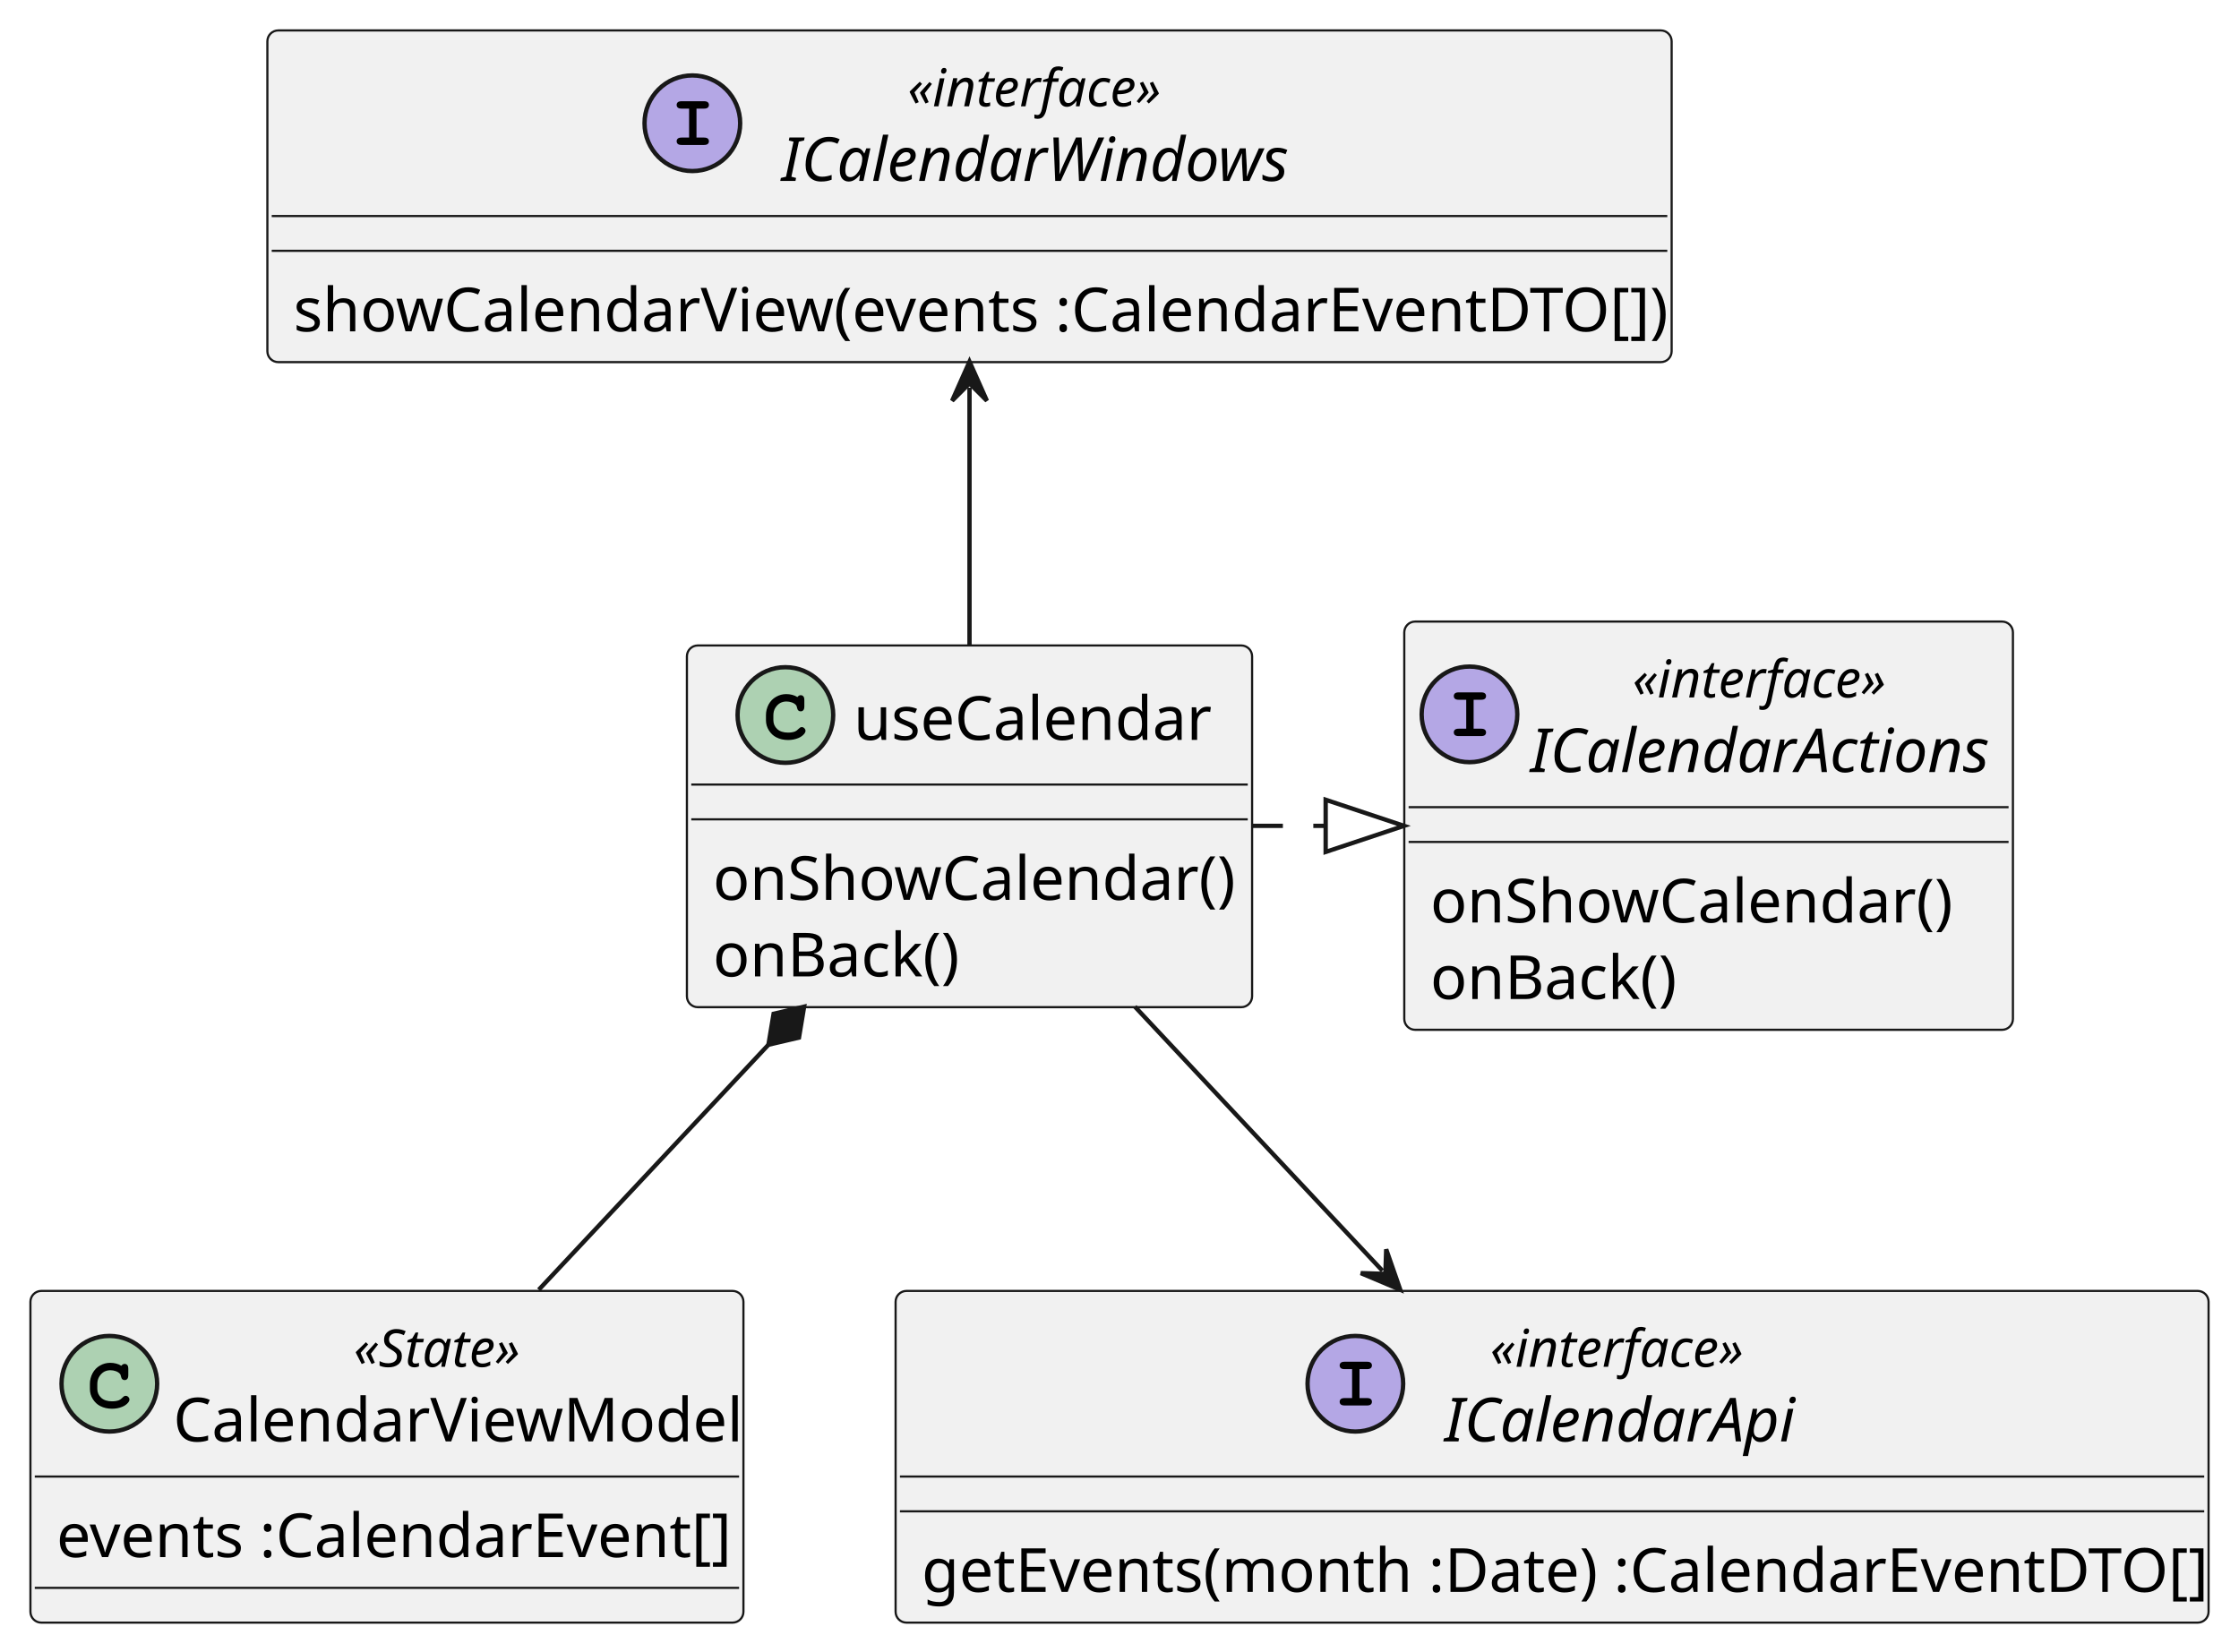
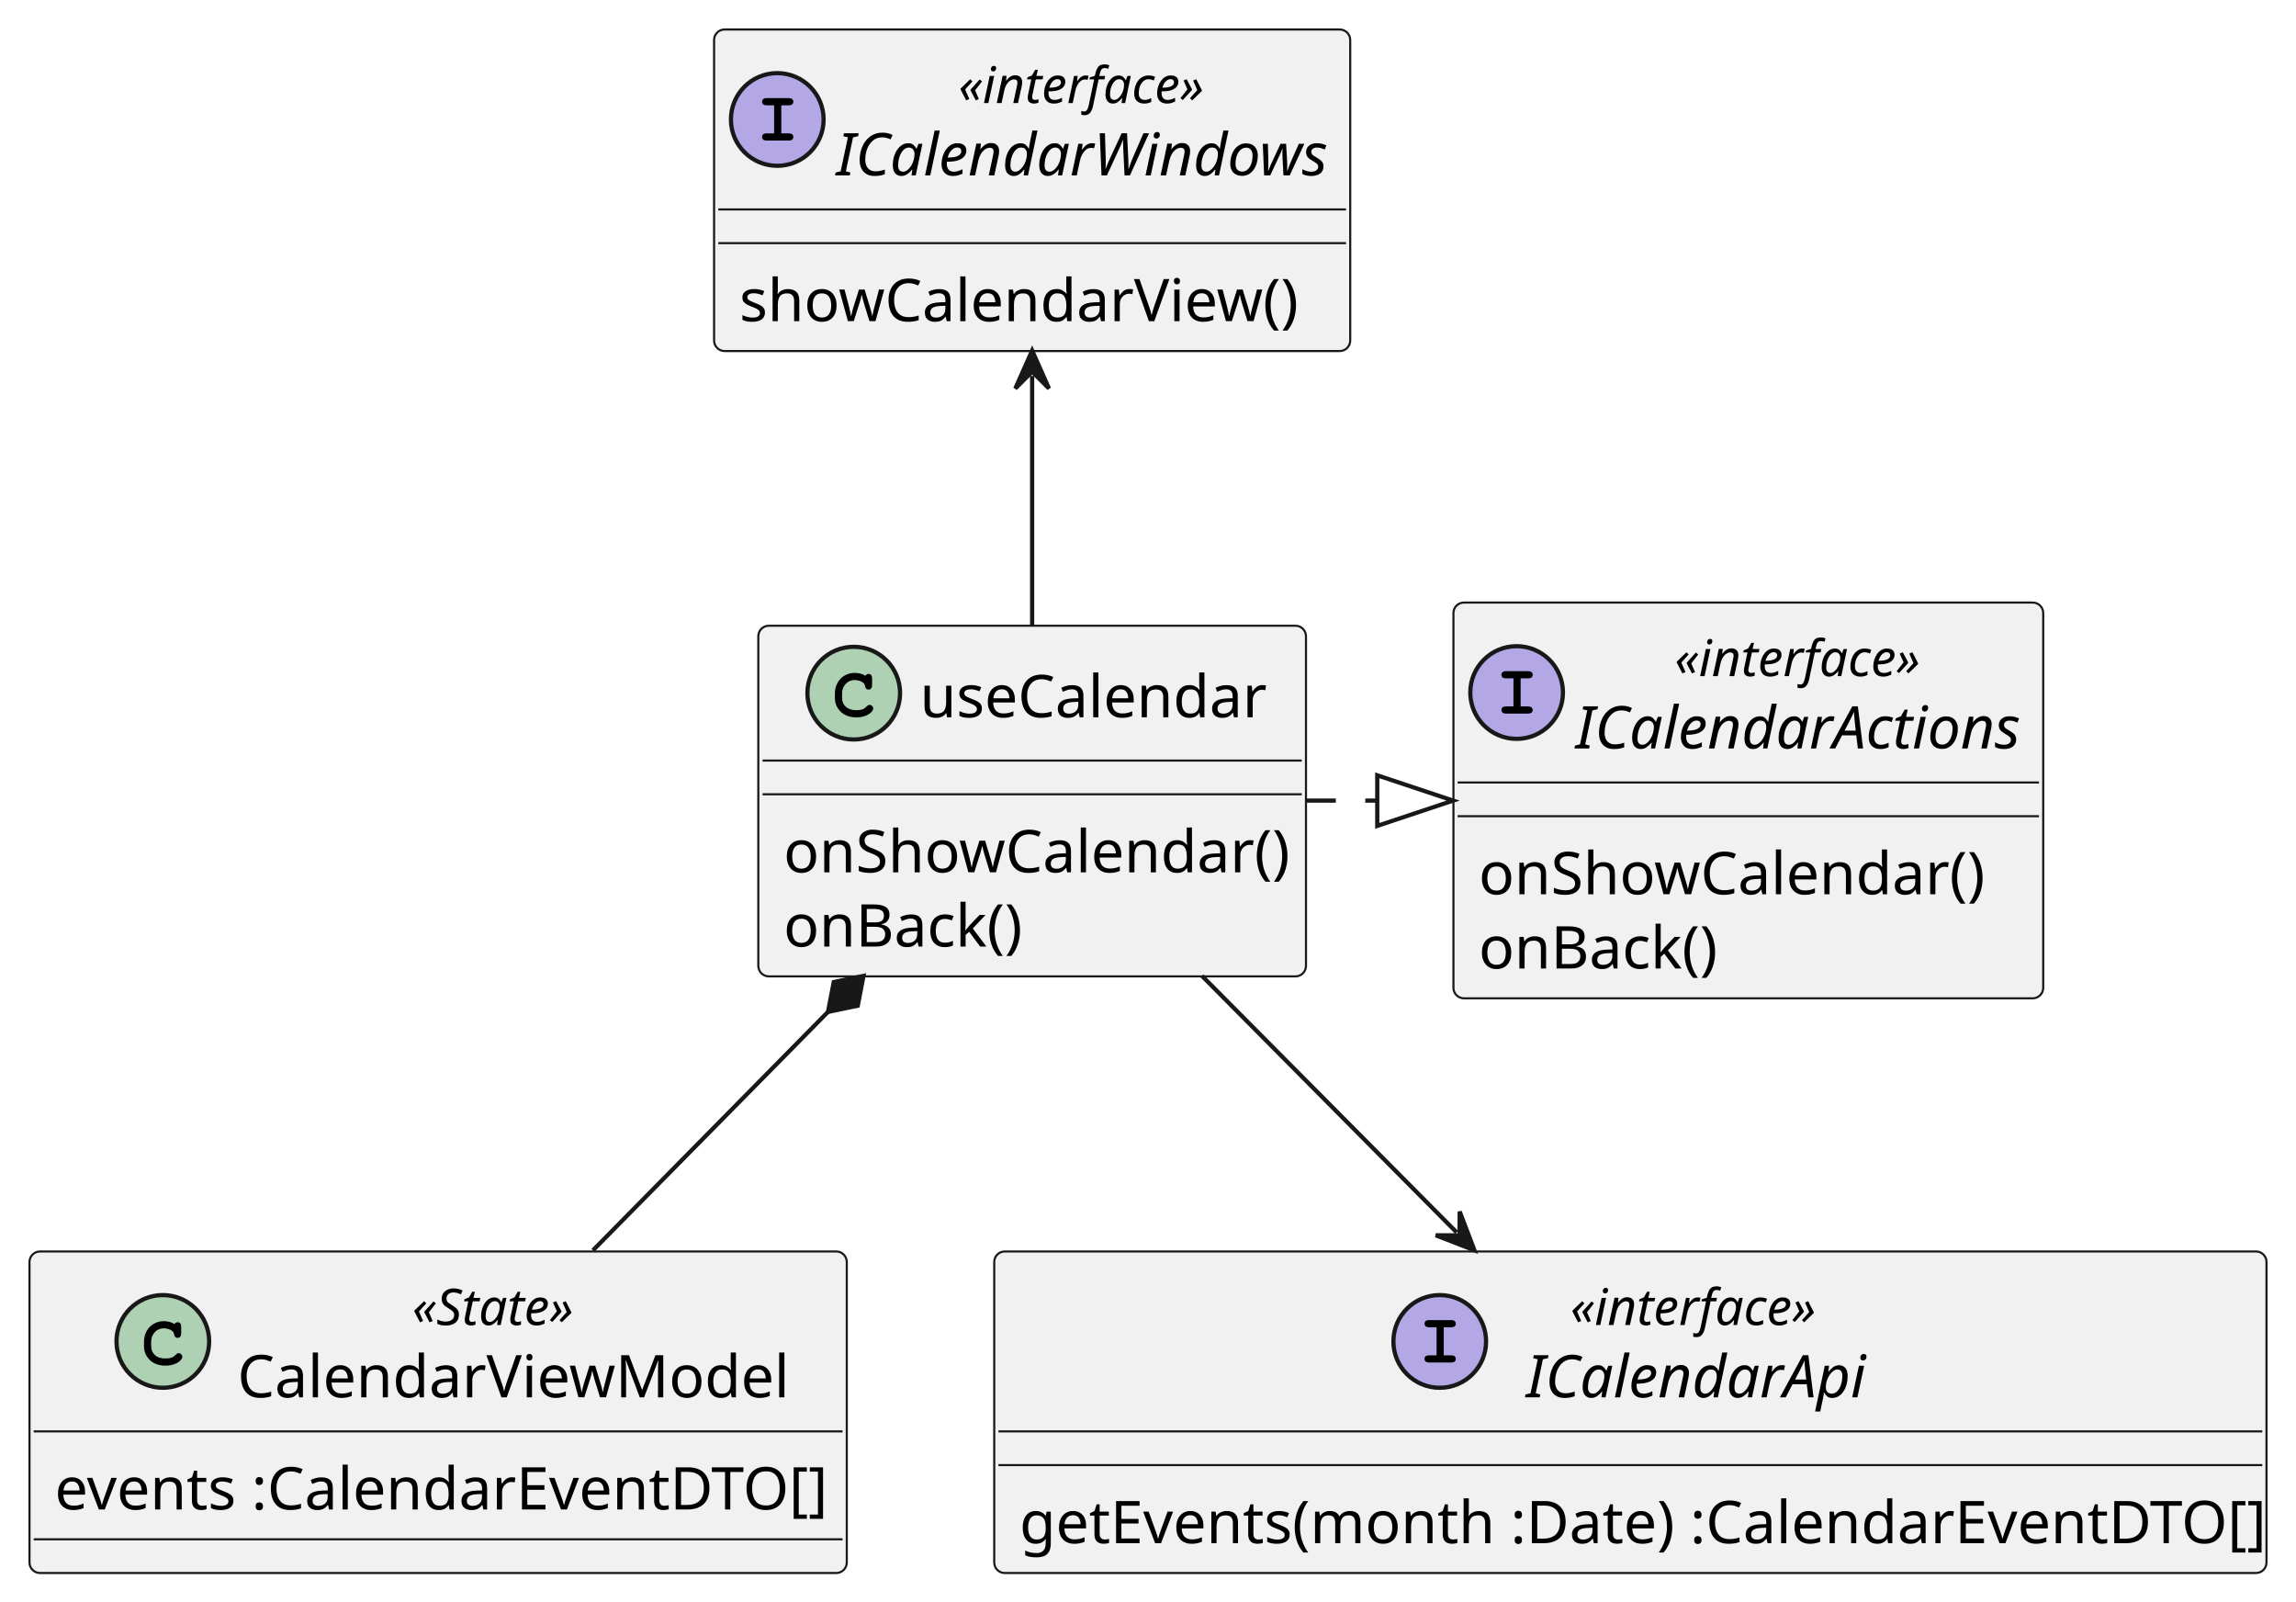
- <svg xmlns="http://www.w3.org/2000/svg" contentStyleType="text/css" height="380px" preserveAspectRatio="none" style="width:515px;height:380px;background:#FFFFFF;" version="1.1" viewBox="0 0 515 380" width="515px" zoomAndPan="magnify">
+ <svg xmlns="http://www.w3.org/2000/svg" contentStyleType="text/css" height="380px" preserveAspectRatio="none" style="width:545px;height:380px;background:#FFFFFF;" version="1.1" viewBox="0 0 545 380" width="545px" zoomAndPan="magnify">
  <defs />
  <g>
    <g id="elem_useCalendar">
-       <rect codeLine="1" fill="#F1F1F1" height="83.219" id="useCalendar" rx="2.5" ry="2.5" style="stroke:#181818;stroke-width:0.5;" width="130" x="158" y="148.5" />
-       <ellipse cx="180.65" cy="164.5" fill="#ADD1B2" rx="11" ry="11" style="stroke:#181818;stroke-width:1.0;" />
-       <path d="M183.416,160.375 Q183.572,160.156 183.759,160.047 Q183.947,159.938 184.166,159.938 Q184.541,159.938 184.775,160.203 Q185.009,160.453 185.009,161.062 L185.009,162.516 Q185.009,163.125 184.775,163.391 Q184.541,163.656 184.166,163.656 Q183.822,163.656 183.619,163.453 Q183.416,163.266 183.306,162.75 Q183.259,162.391 183.072,162.203 Q182.744,161.828 182.134,161.609 Q181.525,161.391 180.9,161.391 Q180.134,161.391 179.494,161.719 Q178.869,162.047 178.369,162.797 Q177.884,163.547 177.884,164.578 L177.884,165.672 Q177.884,166.906 178.775,167.734 Q179.666,168.547 181.259,168.547 Q182.197,168.547 182.853,168.297 Q183.244,168.141 183.666,167.703 Q183.931,167.438 184.072,167.359 Q184.228,167.281 184.431,167.281 Q184.759,167.281 185.009,167.547 Q185.275,167.797 185.275,168.141 Q185.275,168.484 184.931,168.891 Q184.431,169.469 183.634,169.797 Q182.556,170.25 181.259,170.25 Q179.744,170.25 178.541,169.625 Q177.556,169.125 176.869,168.062 Q176.181,166.984 176.181,165.703 L176.181,164.547 Q176.181,163.219 176.791,162.078 Q177.416,160.922 178.509,160.312 Q179.603,159.688 180.838,159.688 Q181.572,159.688 182.213,159.859 Q182.869,160.016 183.416,160.375 Z " fill="#000000" />
-       <text fill="#000000" font-family="sans-serif" font-size="14" lengthAdjust="spacing" textLength="81" x="196.35" y="170.228">useCalendar</text>
-       <line style="stroke:#181818;stroke-width:0.5;" x1="159" x2="287" y1="180.5" y2="180.5" />
-       <line style="stroke:#181818;stroke-width:0.5;" x1="159" x2="287" y1="188.5" y2="188.5" />
-       <text fill="#000000" font-family="sans-serif" font-size="14" lengthAdjust="spacing" textLength="118" x="164" y="207.033">onShowCalendar()</text>
-       <text fill="#000000" font-family="sans-serif" font-size="14" lengthAdjust="spacing" textLength="57" x="164" y="224.643">onBack()</text>
+       <rect codeLine="1" fill="#F1F1F1" height="83.219" id="useCalendar" rx="2.5" ry="2.5" style="stroke:#181818;stroke-width:0.5;" width="130" x="180" y="148.5" />
+       <ellipse cx="202.65" cy="164.5" fill="#ADD1B2" rx="11" ry="11" style="stroke:#181818;stroke-width:1.0;" />
+       <path d="M205.416,160.375 Q205.572,160.156 205.759,160.047 Q205.947,159.938 206.166,159.938 Q206.541,159.938 206.775,160.203 Q207.009,160.453 207.009,161.062 L207.009,162.516 Q207.009,163.125 206.775,163.391 Q206.541,163.656 206.166,163.656 Q205.822,163.656 205.619,163.453 Q205.416,163.266 205.306,162.75 Q205.259,162.391 205.072,162.203 Q204.744,161.828 204.134,161.609 Q203.525,161.391 202.9,161.391 Q202.134,161.391 201.494,161.719 Q200.869,162.047 200.369,162.797 Q199.884,163.547 199.884,164.578 L199.884,165.672 Q199.884,166.906 200.775,167.734 Q201.666,168.547 203.259,168.547 Q204.197,168.547 204.853,168.297 Q205.244,168.141 205.666,167.703 Q205.931,167.438 206.072,167.359 Q206.228,167.281 206.431,167.281 Q206.759,167.281 207.009,167.547 Q207.275,167.797 207.275,168.141 Q207.275,168.484 206.931,168.891 Q206.431,169.469 205.634,169.797 Q204.556,170.25 203.259,170.25 Q201.744,170.25 200.541,169.625 Q199.556,169.125 198.869,168.062 Q198.181,166.984 198.181,165.703 L198.181,164.547 Q198.181,163.219 198.791,162.078 Q199.416,160.922 200.509,160.312 Q201.603,159.688 202.838,159.688 Q203.572,159.688 204.213,159.859 Q204.869,160.016 205.416,160.375 Z " fill="#000000" />
+       <text fill="#000000" font-family="sans-serif" font-size="14" lengthAdjust="spacing" textLength="81" x="218.35" y="170.228">useCalendar</text>
+       <line style="stroke:#181818;stroke-width:0.5;" x1="181" x2="309" y1="180.5" y2="180.5" />
+       <line style="stroke:#181818;stroke-width:0.5;" x1="181" x2="309" y1="188.5" y2="188.5" />
+       <text fill="#000000" font-family="sans-serif" font-size="14" lengthAdjust="spacing" textLength="118" x="186" y="207.033">onShowCalendar()</text>
+       <text fill="#000000" font-family="sans-serif" font-size="14" lengthAdjust="spacing" textLength="57" x="186" y="224.643">onBack()</text>
    </g>
    <g id="elem_CalendarViewModel">
-       <rect codeLine="6" fill="#F1F1F1" height="76.312" id="CalendarViewModel" rx="2.5" ry="2.5" style="stroke:#181818;stroke-width:0.5;" width="164" x="7" y="297" />
-       <ellipse cx="25.15" cy="318.352" fill="#ADD1B2" rx="11" ry="11" style="stroke:#181818;stroke-width:1.0;" />
-       <path d="M27.916,314.227 Q28.072,314.008 28.259,313.898 Q28.447,313.789 28.666,313.789 Q29.041,313.789 29.275,314.055 Q29.509,314.305 29.509,314.914 L29.509,316.367 Q29.509,316.977 29.275,317.242 Q29.041,317.508 28.666,317.508 Q28.322,317.508 28.119,317.305 Q27.916,317.117 27.806,316.602 Q27.759,316.242 27.572,316.055 Q27.244,315.68 26.634,315.461 Q26.025,315.242 25.4,315.242 Q24.634,315.242 23.994,315.57 Q23.369,315.898 22.869,316.648 Q22.384,317.398 22.384,318.43 L22.384,319.523 Q22.384,320.758 23.275,321.586 Q24.166,322.398 25.759,322.398 Q26.697,322.398 27.353,322.148 Q27.744,321.992 28.166,321.555 Q28.431,321.289 28.572,321.211 Q28.728,321.133 28.931,321.133 Q29.259,321.133 29.509,321.398 Q29.775,321.648 29.775,321.992 Q29.775,322.336 29.431,322.742 Q28.931,323.32 28.134,323.648 Q27.056,324.102 25.759,324.102 Q24.244,324.102 23.041,323.477 Q22.056,322.977 21.369,321.914 Q20.681,320.836 20.681,319.555 L20.681,318.398 Q20.681,317.07 21.291,315.93 Q21.916,314.773 23.009,314.164 Q24.103,313.539 25.337,313.539 Q26.072,313.539 26.712,313.711 Q27.369,313.867 27.916,314.227 Z " fill="#000000" />
-       <text fill="#000000" font-family="sans-serif" font-size="12" font-style="italic" lengthAdjust="spacing" textLength="42" x="81.35" y="314.457">«State»</text>
-       <text fill="#000000" font-family="sans-serif" font-size="14" lengthAdjust="spacing" textLength="125" x="39.85" y="331.627">CalendarViewModel</text>
-       <line style="stroke:#181818;stroke-width:0.5;" x1="8" x2="170" y1="339.703" y2="339.703" />
-       <text fill="#000000" font-family="sans-serif" font-size="14" lengthAdjust="spacing" textLength="152" x="13" y="358.236">events :CalendarEvent[]</text>
-       <line style="stroke:#181818;stroke-width:0.5;" x1="8" x2="170" y1="365.312" y2="365.312" />
+       <rect codeLine="6" fill="#F1F1F1" height="76.312" id="CalendarViewModel" rx="2.5" ry="2.5" style="stroke:#181818;stroke-width:0.5;" width="194" x="7" y="297" />
+       <ellipse cx="38.65" cy="318.352" fill="#ADD1B2" rx="11" ry="11" style="stroke:#181818;stroke-width:1.0;" />
+       <path d="M41.416,314.227 Q41.572,314.008 41.759,313.898 Q41.947,313.789 42.166,313.789 Q42.541,313.789 42.775,314.055 Q43.009,314.305 43.009,314.914 L43.009,316.367 Q43.009,316.977 42.775,317.242 Q42.541,317.508 42.166,317.508 Q41.822,317.508 41.619,317.305 Q41.416,317.117 41.306,316.602 Q41.259,316.242 41.072,316.055 Q40.744,315.68 40.134,315.461 Q39.525,315.242 38.9,315.242 Q38.134,315.242 37.494,315.57 Q36.869,315.898 36.369,316.648 Q35.884,317.398 35.884,318.43 L35.884,319.523 Q35.884,320.758 36.775,321.586 Q37.666,322.398 39.259,322.398 Q40.197,322.398 40.853,322.148 Q41.244,321.992 41.666,321.555 Q41.931,321.289 42.072,321.211 Q42.228,321.133 42.431,321.133 Q42.759,321.133 43.009,321.398 Q43.275,321.648 43.275,321.992 Q43.275,322.336 42.931,322.742 Q42.431,323.32 41.634,323.648 Q40.556,324.102 39.259,324.102 Q37.744,324.102 36.541,323.477 Q35.556,322.977 34.869,321.914 Q34.181,320.836 34.181,319.555 L34.181,318.398 Q34.181,317.07 34.791,315.93 Q35.416,314.773 36.509,314.164 Q37.603,313.539 38.837,313.539 Q39.572,313.539 40.212,313.711 Q40.869,313.867 41.416,314.227 Z " fill="#000000" />
+       <text fill="#000000" font-family="sans-serif" font-size="12" font-style="italic" lengthAdjust="spacing" textLength="42" x="97.85" y="314.457">«State»</text>
+       <text fill="#000000" font-family="sans-serif" font-size="14" lengthAdjust="spacing" textLength="125" x="56.35" y="331.627">CalendarViewModel</text>
+       <line style="stroke:#181818;stroke-width:0.5;" x1="8" x2="200" y1="339.703" y2="339.703" />
+       <text fill="#000000" font-family="sans-serif" font-size="14" lengthAdjust="spacing" textLength="182" x="13" y="358.236">events :CalendarEventDTO[]</text>
+       <line style="stroke:#181818;stroke-width:0.5;" x1="8" x2="200" y1="365.312" y2="365.312" />
    </g>
    <g id="elem_ICalendarActions">
-       <rect codeLine="10" fill="#F1F1F1" height="93.922" id="ICalendarActions" rx="2.5" ry="2.5" style="stroke:#181818;stroke-width:0.5;" width="140" x="323" y="143" />
-       <ellipse cx="338" cy="164.352" fill="#B4A7E5" rx="11" ry="11" style="stroke:#181818;stroke-width:1.0;" />
-       <path d="M338.953,160.992 L338.953,167.648 L340.672,167.648 Q341.281,167.648 341.547,167.883 Q341.812,168.117 341.812,168.508 Q341.812,168.883 341.547,169.117 Q341.281,169.352 340.672,169.352 L335.531,169.352 Q334.922,169.352 334.656,169.117 Q334.391,168.883 334.391,168.492 Q334.391,168.117 334.656,167.883 Q334.922,167.648 335.531,167.648 L337.25,167.648 L337.25,160.992 L335.531,160.992 Q334.922,160.992 334.656,160.758 Q334.391,160.523 334.391,160.133 Q334.391,159.758 334.656,159.523 Q334.922,159.289 335.531,159.289 L340.672,159.289 Q341.281,159.289 341.547,159.523 Q341.812,159.758 341.812,160.133 Q341.812,160.523 341.547,160.758 Q341.281,160.992 340.672,160.992 L338.953,160.992 Z " fill="#000000" />
-       <text fill="#000000" font-family="sans-serif" font-size="12" font-style="italic" lengthAdjust="spacing" textLength="61" x="375.5" y="160.457">«interface»</text>
-       <text fill="#000000" font-family="sans-serif" font-size="14" font-style="italic" lengthAdjust="spacing" textLength="108" x="352" y="177.627">ICalendarActions</text>
-       <line style="stroke:#181818;stroke-width:0.5;" x1="324" x2="462" y1="185.703" y2="185.703" />
-       <line style="stroke:#181818;stroke-width:0.5;" x1="324" x2="462" y1="193.703" y2="193.703" />
-       <text fill="#000000" font-family="sans-serif" font-size="14" lengthAdjust="spacing" textLength="118" x="329" y="212.236">onShowCalendar()</text>
-       <text fill="#000000" font-family="sans-serif" font-size="14" lengthAdjust="spacing" textLength="57" x="329" y="229.846">onBack()</text>
+       <rect codeLine="10" fill="#F1F1F1" height="93.922" id="ICalendarActions" rx="2.5" ry="2.5" style="stroke:#181818;stroke-width:0.5;" width="140" x="345" y="143" />
+       <ellipse cx="360" cy="164.352" fill="#B4A7E5" rx="11" ry="11" style="stroke:#181818;stroke-width:1.0;" />
+       <path d="M360.953,160.992 L360.953,167.648 L362.672,167.648 Q363.281,167.648 363.547,167.883 Q363.812,168.117 363.812,168.508 Q363.812,168.883 363.547,169.117 Q363.281,169.352 362.672,169.352 L357.531,169.352 Q356.922,169.352 356.656,169.117 Q356.391,168.883 356.391,168.492 Q356.391,168.117 356.656,167.883 Q356.922,167.648 357.531,167.648 L359.25,167.648 L359.25,160.992 L357.531,160.992 Q356.922,160.992 356.656,160.758 Q356.391,160.523 356.391,160.133 Q356.391,159.758 356.656,159.523 Q356.922,159.289 357.531,159.289 L362.672,159.289 Q363.281,159.289 363.547,159.523 Q363.812,159.758 363.812,160.133 Q363.812,160.523 363.547,160.758 Q363.281,160.992 362.672,160.992 L360.953,160.992 Z " fill="#000000" />
+       <text fill="#000000" font-family="sans-serif" font-size="12" font-style="italic" lengthAdjust="spacing" textLength="61" x="397.5" y="160.457">«interface»</text>
+       <text fill="#000000" font-family="sans-serif" font-size="14" font-style="italic" lengthAdjust="spacing" textLength="108" x="374" y="177.627">ICalendarActions</text>
+       <line style="stroke:#181818;stroke-width:0.5;" x1="346" x2="484" y1="185.703" y2="185.703" />
+       <line style="stroke:#181818;stroke-width:0.5;" x1="346" x2="484" y1="193.703" y2="193.703" />
+       <text fill="#000000" font-family="sans-serif" font-size="14" lengthAdjust="spacing" textLength="118" x="351" y="212.236">onShowCalendar()</text>
+       <text fill="#000000" font-family="sans-serif" font-size="14" lengthAdjust="spacing" textLength="57" x="351" y="229.846">onBack()</text>
    </g>
    <g id="elem_ICalendarApi">
-       <rect codeLine="21" fill="#F1F1F1" height="76.312" id="ICalendarApi" rx="2.5" ry="2.5" style="stroke:#181818;stroke-width:0.5;" width="302" x="206" y="297" />
-       <ellipse cx="311.75" cy="318.352" fill="#B4A7E5" rx="11" ry="11" style="stroke:#181818;stroke-width:1.0;" />
-       <path d="M312.703,314.992 L312.703,321.648 L314.422,321.648 Q315.031,321.648 315.297,321.883 Q315.562,322.117 315.562,322.508 Q315.562,322.883 315.297,323.117 Q315.031,323.352 314.422,323.352 L309.281,323.352 Q308.672,323.352 308.406,323.117 Q308.141,322.883 308.141,322.492 Q308.141,322.117 308.406,321.883 Q308.672,321.648 309.281,321.648 L311,321.648 L311,314.992 L309.281,314.992 Q308.672,314.992 308.406,314.758 Q308.141,314.523 308.141,314.133 Q308.141,313.758 308.406,313.523 Q308.672,313.289 309.281,313.289 L314.422,313.289 Q315.031,313.289 315.297,313.523 Q315.562,313.758 315.562,314.133 Q315.562,314.523 315.297,314.758 Q315.031,314.992 314.422,314.992 L312.703,314.992 Z " fill="#000000" />
-       <text fill="#000000" font-family="sans-serif" font-size="12" font-style="italic" lengthAdjust="spacing" textLength="61" x="342.75" y="314.457">«interface»</text>
-       <text fill="#000000" font-family="sans-serif" font-size="14" font-style="italic" lengthAdjust="spacing" textLength="82" x="332.25" y="331.627">ICalendarApi</text>
-       <line style="stroke:#181818;stroke-width:0.5;" x1="207" x2="507" y1="339.703" y2="339.703" />
-       <line style="stroke:#181818;stroke-width:0.5;" x1="207" x2="507" y1="347.703" y2="347.703" />
-       <text fill="#000000" font-family="sans-serif" font-size="14" lengthAdjust="spacing" textLength="290" x="212" y="366.236">getEvents(month :Date) :CalendarEventDTO[]</text>
+       <rect codeLine="21" fill="#F1F1F1" height="76.312" id="ICalendarApi" rx="2.5" ry="2.5" style="stroke:#181818;stroke-width:0.5;" width="302" x="236" y="297" />
+       <ellipse cx="341.75" cy="318.352" fill="#B4A7E5" rx="11" ry="11" style="stroke:#181818;stroke-width:1.0;" />
+       <path d="M342.703,314.992 L342.703,321.648 L344.422,321.648 Q345.031,321.648 345.297,321.883 Q345.562,322.117 345.562,322.508 Q345.562,322.883 345.297,323.117 Q345.031,323.352 344.422,323.352 L339.281,323.352 Q338.672,323.352 338.406,323.117 Q338.141,322.883 338.141,322.492 Q338.141,322.117 338.406,321.883 Q338.672,321.648 339.281,321.648 L341,321.648 L341,314.992 L339.281,314.992 Q338.672,314.992 338.406,314.758 Q338.141,314.523 338.141,314.133 Q338.141,313.758 338.406,313.523 Q338.672,313.289 339.281,313.289 L344.422,313.289 Q345.031,313.289 345.297,313.523 Q345.562,313.758 345.562,314.133 Q345.562,314.523 345.297,314.758 Q345.031,314.992 344.422,314.992 L342.703,314.992 Z " fill="#000000" />
+       <text fill="#000000" font-family="sans-serif" font-size="12" font-style="italic" lengthAdjust="spacing" textLength="61" x="372.75" y="314.457">«interface»</text>
+       <text fill="#000000" font-family="sans-serif" font-size="14" font-style="italic" lengthAdjust="spacing" textLength="82" x="362.25" y="331.627">ICalendarApi</text>
+       <line style="stroke:#181818;stroke-width:0.5;" x1="237" x2="537" y1="339.703" y2="339.703" />
+       <line style="stroke:#181818;stroke-width:0.5;" x1="237" x2="537" y1="347.703" y2="347.703" />
+       <text fill="#000000" font-family="sans-serif" font-size="14" lengthAdjust="spacing" textLength="290" x="242" y="366.236">getEvents(month :Date) :CalendarEventDTO[]</text>
    </g>
    <g id="elem_ICalendarWindows">
-       <rect codeLine="25" fill="#F1F1F1" height="76.312" id="ICalendarWindows" rx="2.5" ry="2.5" style="stroke:#181818;stroke-width:0.5;" width="323" x="61.5" y="7" />
-       <ellipse cx="159.25" cy="28.352" fill="#B4A7E5" rx="11" ry="11" style="stroke:#181818;stroke-width:1.0;" />
-       <path d="M160.203,24.992 L160.203,31.648 L161.922,31.648 Q162.531,31.648 162.797,31.883 Q163.062,32.117 163.062,32.508 Q163.062,32.883 162.797,33.117 Q162.531,33.352 161.922,33.352 L156.781,33.352 Q156.172,33.352 155.906,33.117 Q155.641,32.883 155.641,32.492 Q155.641,32.117 155.906,31.883 Q156.172,31.648 156.781,31.648 L158.5,31.648 L158.5,24.992 L156.781,24.992 Q156.172,24.992 155.906,24.758 Q155.641,24.523 155.641,24.133 Q155.641,23.758 155.906,23.523 Q156.172,23.289 156.781,23.289 L161.922,23.289 Q162.531,23.289 162.797,23.523 Q163.062,23.758 163.062,24.133 Q163.062,24.523 162.797,24.758 Q162.531,24.992 161.922,24.992 L160.203,24.992 Z " fill="#000000" />
-       <text fill="#000000" font-family="sans-serif" font-size="12" font-style="italic" lengthAdjust="spacing" textLength="61" x="208.75" y="24.457">«interface»</text>
-       <text fill="#000000" font-family="sans-serif" font-size="14" font-style="italic" lengthAdjust="spacing" textLength="119" x="179.75" y="41.627">ICalendarWindows</text>
-       <line style="stroke:#181818;stroke-width:0.5;" x1="62.5" x2="383.5" y1="49.703" y2="49.703" />
-       <line style="stroke:#181818;stroke-width:0.5;" x1="62.5" x2="383.5" y1="57.703" y2="57.703" />
-       <text fill="#000000" font-family="sans-serif" font-size="14" lengthAdjust="spacing" textLength="311" x="67.5" y="76.236">showCalendarView(events :CalendarEventDTO[])</text>
+       <rect codeLine="25" fill="#F1F1F1" height="76.312" id="ICalendarWindows" rx="2.5" ry="2.5" style="stroke:#181818;stroke-width:0.5;" width="151" x="169.5" y="7" />
+       <ellipse cx="184.5" cy="28.352" fill="#B4A7E5" rx="11" ry="11" style="stroke:#181818;stroke-width:1.0;" />
+       <path d="M185.453,24.992 L185.453,31.648 L187.172,31.648 Q187.781,31.648 188.047,31.883 Q188.312,32.117 188.312,32.508 Q188.312,32.883 188.047,33.117 Q187.781,33.352 187.172,33.352 L182.031,33.352 Q181.422,33.352 181.156,33.117 Q180.891,32.883 180.891,32.492 Q180.891,32.117 181.156,31.883 Q181.422,31.648 182.031,31.648 L183.75,31.648 L183.75,24.992 L182.031,24.992 Q181.422,24.992 181.156,24.758 Q180.891,24.523 180.891,24.133 Q180.891,23.758 181.156,23.523 Q181.422,23.289 182.031,23.289 L187.172,23.289 Q187.781,23.289 188.047,23.523 Q188.312,23.758 188.312,24.133 Q188.312,24.523 188.047,24.758 Q187.781,24.992 187.172,24.992 L185.453,24.992 Z " fill="#000000" />
+       <text fill="#000000" font-family="sans-serif" font-size="12" font-style="italic" lengthAdjust="spacing" textLength="61" x="227.5" y="24.457">«interface»</text>
+       <text fill="#000000" font-family="sans-serif" font-size="14" font-style="italic" lengthAdjust="spacing" textLength="119" x="198.5" y="41.627">ICalendarWindows</text>
+       <line style="stroke:#181818;stroke-width:0.5;" x1="170.5" x2="319.5" y1="49.703" y2="49.703" />
+       <line style="stroke:#181818;stroke-width:0.5;" x1="170.5" x2="319.5" y1="57.703" y2="57.703" />
+       <text fill="#000000" font-family="sans-serif" font-size="14" lengthAdjust="spacing" textLength="129" x="175.5" y="76.236">showCalendarView()</text>
    </g>
    <g id="link_useCalendar_ICalendarActions">
-       <path codeLine="15" d="M288.08,190 C299.69,190 293.3,190 304.92,190 " fill="none" id="useCalendar-to-ICalendarActions" style="stroke:#181818;stroke-width:1.0;stroke-dasharray:7.0,7.0;" />
-       <polygon fill="none" points="322.92,190,304.92,184,304.92,196,322.92,190" style="stroke:#181818;stroke-width:1.0;" />
+       <path codeLine="15" d="M310.08,190 C321.69,190 315.3,190 326.92,190 " fill="none" id="useCalendar-to-ICalendarActions" style="stroke:#181818;stroke-width:1.0;stroke-dasharray:7.0,7.0;" />
+       <polygon fill="none" points="344.92,190,326.92,184,326.92,196,344.92,190" style="stroke:#181818;stroke-width:1.0;" />
    </g>
    <g id="link_useCalendar_CalendarViewModel">
-       <path codeLine="16" d="M176.753,240.355 C157.563,260.825 142.66,276.74 123.92,296.73 " fill="none" id="useCalendar-backto-CalendarViewModel" style="stroke:#181818;stroke-width:1.0;" />
-       <polygon fill="#181818" points="184.96,231.6,177.938,233.242,176.753,240.355,183.775,238.713,184.96,231.6" style="stroke:#181818;stroke-width:1.0;" />
+       <path codeLine="16" d="M196.543,240.143 C176.353,260.613 160.46,276.74 140.75,296.73 " fill="none" id="useCalendar-backto-CalendarViewModel" style="stroke:#181818;stroke-width:1.0;" />
+       <polygon fill="#181818" points="204.97,231.6,197.909,233.063,196.543,240.143,203.605,238.681,204.97,231.6" style="stroke:#181818;stroke-width:1.0;" />
    </g>
    <g id="link_useCalendar_ICalendarApi">
-       <path codeLine="18" d="M261.04,231.6 C280.23,252.07 299.236,272.363 317.976,292.353 " fill="none" id="useCalendar-to-ICalendarApi" style="stroke:#181818;stroke-width:1.0;" />
-       <polygon fill="#181818" points="322.08,296.73,318.843,287.428,318.66,293.082,313.006,292.9,322.08,296.73" style="stroke:#181818;stroke-width:1.0;" />
+       <path codeLine="18" d="M285.31,231.6 C305.65,252.07 325.912,272.483 345.762,292.473 " fill="none" id="useCalendar-to-ICalendarApi" style="stroke:#181818;stroke-width:1.0;" />
+       <polygon fill="#181818" points="349.99,296.73,346.487,287.525,346.467,293.182,340.81,293.162,349.99,296.73" style="stroke:#181818;stroke-width:1.0;" />
    </g>
    <g id="link_ICalendarWindows_useCalendar">
-       <path codeLine="19" d="M223,89.2 C223,109.22 223,127.96 223,148.47 " fill="none" id="ICalendarWindows-backto-useCalendar" style="stroke:#181818;stroke-width:1.0;" />
-       <polygon fill="#181818" points="223,83.2,219,92.2,223,88.2,227,92.2,223,83.2" style="stroke:#181818;stroke-width:1.0;" />
+       <path codeLine="19" d="M245,89.2 C245,109.22 245,127.96 245,148.47 " fill="none" id="ICalendarWindows-backto-useCalendar" style="stroke:#181818;stroke-width:1.0;" />
+       <polygon fill="#181818" points="245,83.2,241,92.2,245,88.2,249,92.2,245,83.2" style="stroke:#181818;stroke-width:1.0;" />
    </g>
  </g>
</svg>
